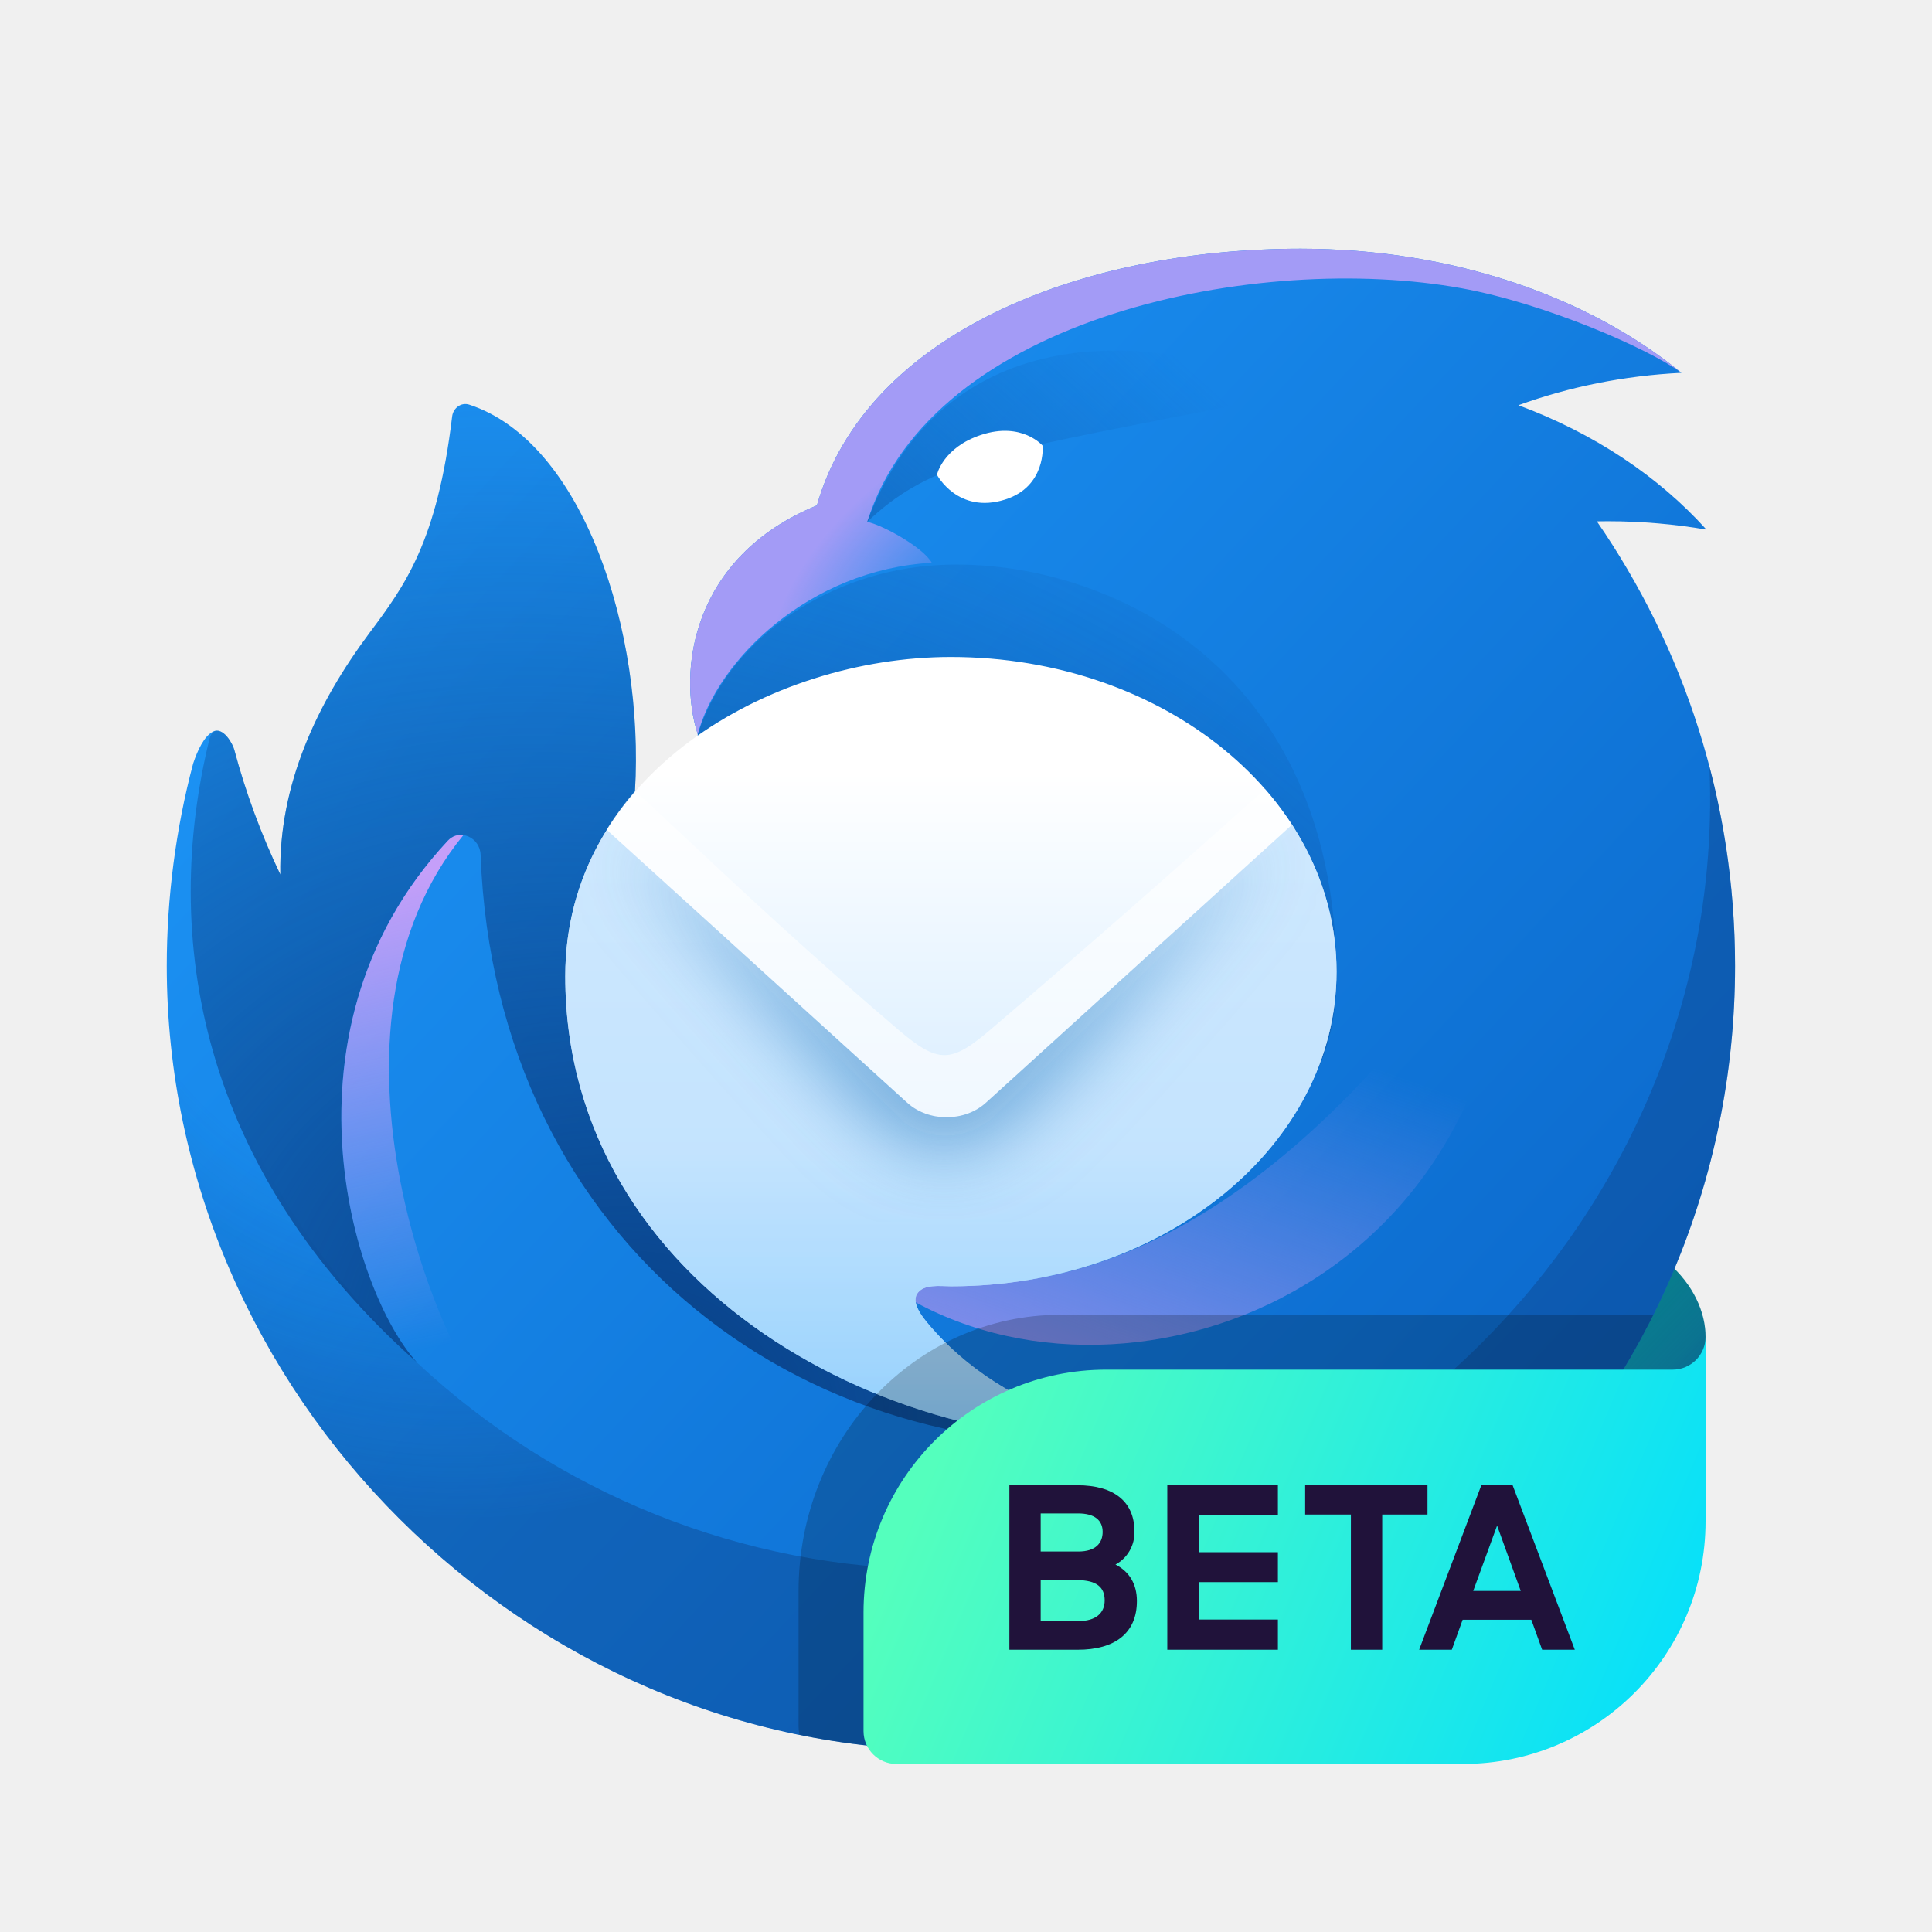
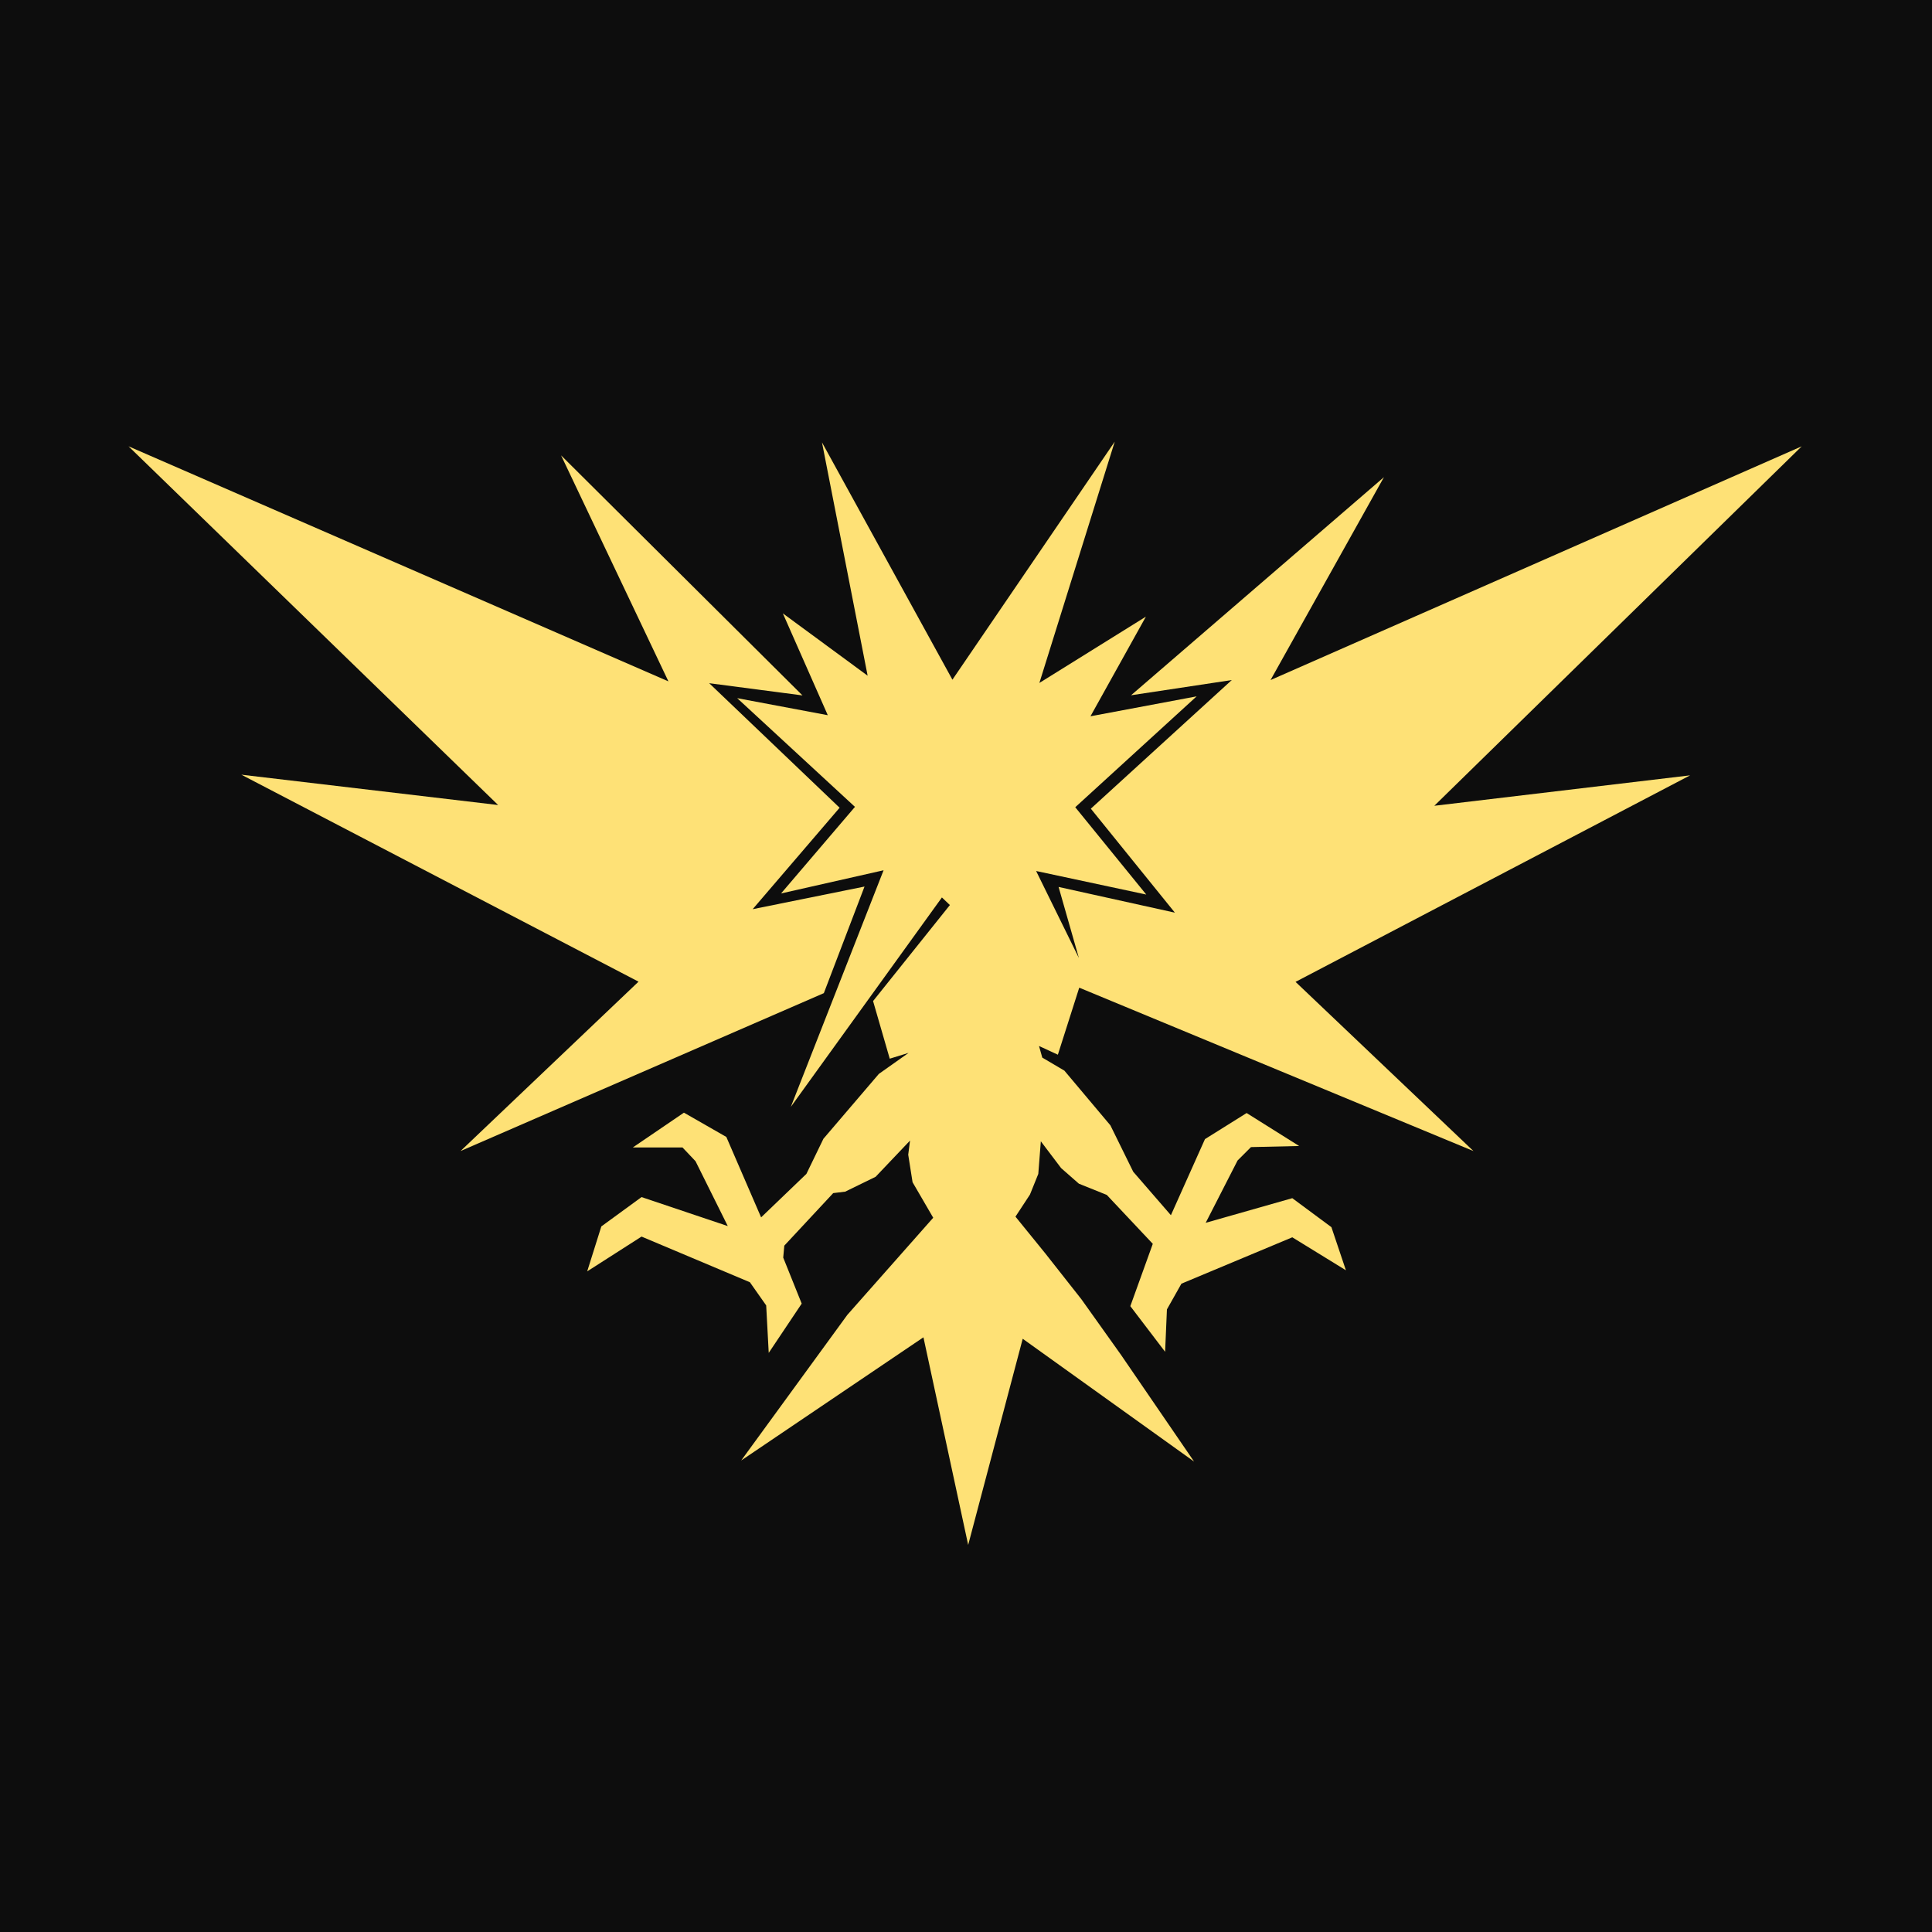
- <svg xmlns="http://www.w3.org/2000/svg" width="210" height="210" viewBox="0 0 210 210" fill="none">
-   <g clip-path="url(#clip0_718_9301)">
-     <path d="M168.865 133.249H101.894C99.922 133.249 98.323 134.848 98.323 136.82V147.535C98.323 163.317 111.115 176.11 126.897 176.11H163.954C175.789 176.11 185.384 166.514 185.384 154.68V145.303C185.384 139.945 180.026 133.249 168.865 133.249Z" fill="#008787" />
-     <path opacity="0.9" d="M168.865 133.249H101.894C99.922 133.249 98.323 134.848 98.323 136.82V147.535C98.323 163.317 111.115 176.11 126.897 176.11H163.954C175.789 176.11 185.384 166.514 185.384 154.68V145.303C185.384 139.945 180.026 133.249 168.865 133.249Z" fill="url(#paint0_linear_718_9301)" />
-     <path d="M88.77 54.956L88.787 54.956C94.154 36.193 117.543 27.033 141.377 27.033C157.844 27.033 172.63 32.248 182.764 40.525C176.486 40.836 170.514 42.064 165.047 44.047C173.236 47.089 180.27 51.773 185.485 57.567C182.026 56.969 178.438 56.655 174.759 56.655C174.362 56.655 173.966 56.658 173.572 56.666C183.045 70.401 188.592 87.052 188.592 105C188.592 152.073 150.432 190.232 103.36 190.232C57.012 190.232 18.127 151.427 18.127 105C18.127 97.668 19.103 90.094 20.994 82.996C21.489 81.505 22.181 80.076 23.1 79.552C24.25 78.898 25.295 80.85 25.465 81.485C26.714 86.175 28.396 90.711 30.472 95.055C30.291 85.323 34.448 76.46 40.167 68.793C43.98 63.682 47.514 58.944 49.146 45.275C49.256 44.358 50.126 43.697 51.004 43.985C63.415 48.048 70.05 68.713 69.017 85.993C75.873 86.973 75.841 79.812 75.841 79.812C73.65 73.077 75.111 60.557 88.748 54.956L88.77 54.956Z" fill="url(#paint1_linear_718_9301)" />
-     <path opacity="0.9" d="M185.804 83.295C187.877 130.173 149.339 170.589 102.345 170.589C58.354 170.589 22.305 136.587 19.044 93.431C18.469 97.418 18.158 101.49 18.129 105.629C18.463 151.811 57.254 190.232 103.36 190.232C150.432 190.232 188.592 152.073 188.592 105C188.592 97.499 187.623 90.225 185.804 83.295Z" fill="url(#paint2_radial_718_9301)" />
-     <path d="M101.283 61.169C100.364 59.543 96.124 57.14 94.271 56.721C101.283 34.257 137.014 27.36 158.882 31.335C167.982 32.989 179.317 37.95 182.764 40.525C172.63 32.248 157.844 27.033 141.377 27.033C117.543 27.033 94.154 36.193 88.787 54.956L88.77 54.956L88.748 54.956C75.111 60.557 73.651 73.081 75.843 79.815C77.946 71.782 87.958 61.91 101.283 61.169Z" fill="url(#paint3_radial_718_9301)" />
-     <path d="M126.051 45.655C106.906 49.422 100.649 50.653 94.241 56.744C101.437 37.692 119.808 33.832 141.696 42.515C135.671 43.762 130.512 44.777 126.051 45.655Z" fill="url(#paint4_linear_718_9301)" />
-     <path d="M22.753 80.387C17.523 101.802 21.565 126.972 45.327 148.095C38.253 140.36 29.617 111.795 48.676 91.386C49.96 90.011 52.169 91.023 52.239 92.903C53.809 135.314 88.033 161.217 127.487 156.373C115.262 155.686 74.833 141.527 104.907 135.924C120.627 132.996 145.275 128.404 145.275 106.29C145.275 70.437 117.553 59.955 100.745 61.514C89.24 62.582 79.001 69.882 75.848 79.809C77.058 83.723 72.235 86.464 69.017 86.004C70.05 68.724 63.415 48.048 51.004 43.985C50.126 43.697 49.256 44.358 49.146 45.275C47.514 58.944 43.98 63.682 40.167 68.793C34.448 76.461 30.291 85.323 30.472 95.055C28.396 90.711 26.714 86.175 25.465 81.485C25.324 80.959 24.563 79.492 23.642 79.423C23.143 79.386 22.879 79.873 22.753 80.387Z" fill="url(#paint5_radial_718_9301)" />
-     <path d="M94.347 138.094C117.49 156.886 164.036 142.798 164.036 97.104C145.244 125.588 121.311 145.235 94.347 138.094Z" fill="url(#paint6_linear_718_9301)" />
-     <path d="M48.676 91.386C49.164 90.863 49.788 90.683 50.376 90.765C33.315 111.572 47.075 148.119 56.52 157.096C57.048 158.591 47.561 150.817 46.253 148.996C39.07 142.902 28.774 112.697 48.676 91.386Z" fill="url(#paint7_linear_718_9301)" />
-     <path d="M103.359 139.815C126.509 139.815 145.277 124.502 145.277 105.613C145.277 86.723 126.509 71.41 103.359 71.41C83.609 71.41 61.434 84.259 61.441 106.112C61.453 139.883 97.128 159.31 127.538 156.369C125.254 156.104 111.004 155.347 101.373 144.451C100.504 143.469 98.996 141.756 99.68 140.642C100.364 139.528 102.243 139.815 103.359 139.815Z" fill="url(#paint8_linear_718_9301)" />
-     <path opacity="0.6" d="M140.71 90.074L107.583 121.771C104.643 123.86 101.513 124.013 98.424 122.116L65.935 90.188C66.85 88.713 67.893 87.299 69.05 85.956C70.221 87.051 71.355 88.112 72.46 89.148C80.996 97.143 87.894 103.604 97.617 111.903C102.006 115.649 103.371 115.575 107.674 111.903C118.8 102.407 126.934 95.22 137.511 85.778C138.701 87.139 139.772 88.574 140.71 90.074Z" fill="white" />
-     <path opacity="0.7" fill-rule="evenodd" clip-rule="evenodd" d="M103.359 139.815C126.509 139.815 145.277 124.502 145.277 105.613C145.277 99.845 143.527 94.411 140.437 89.644L107.167 119.861C104.844 121.971 100.93 121.971 98.607 119.861L65.956 90.206C63.115 94.774 61.439 100.102 61.441 106.112C61.453 139.883 97.128 159.31 127.538 156.369C127.401 156.353 127.219 156.335 126.998 156.314L126.997 156.314C123.55 155.976 110.423 154.689 101.373 144.451C100.504 143.469 98.996 141.756 99.68 140.642C100.254 139.707 101.672 139.759 102.772 139.8C102.982 139.808 103.18 139.815 103.359 139.815Z" fill="url(#paint9_linear_718_9301)" />
-     <mask id="mask0_718_9301" style="mask-type:luminance" maskUnits="userSpaceOnUse" x="61" y="89" width="85" height="68">
-       <path opacity="0.7" fill-rule="evenodd" clip-rule="evenodd" d="M103.359 139.815C126.509 139.815 145.277 124.502 145.277 105.613C145.277 99.845 143.527 94.411 140.437 89.644L107.167 119.861C104.844 121.971 100.93 121.971 98.607 119.861L65.956 90.206C63.115 94.774 61.439 100.102 61.441 106.112C61.453 139.883 97.128 159.31 127.538 156.369C127.401 156.353 127.219 156.335 126.998 156.314L126.997 156.314C123.55 155.976 110.423 154.689 101.373 144.451C100.504 143.469 98.996 141.756 99.68 140.642C100.254 139.707 101.672 139.759 102.772 139.8C102.982 139.808 103.18 139.815 103.359 139.815Z" fill="white" />
-     </mask>
-     <g mask="url(#mask0_718_9301)">
-       <g filter="url(#filter0_f_718_9301)">
-         <path fill-rule="evenodd" clip-rule="evenodd" d="M93.629 120.062C87.456 113.637 68.966 92.294 68.966 92.294L70.397 92.355L99.341 113.974C101.51 115.549 104.601 115.533 106.749 113.936L135.131 92.383L136.638 92.266C136.638 92.266 118.753 113.103 111.903 119.968C105.053 126.833 99.802 126.487 93.629 120.062Z" fill="#458FCD" />
-       </g>
-     </g>
-     <path d="M109.24 54.302C113.726 52.889 113.333 48.448 113.333 48.448C113.333 48.448 111.089 45.808 106.645 47.272C102.484 48.642 101.84 51.603 101.84 51.603C101.84 51.603 104.112 55.917 109.24 54.302Z" fill="white" />
-     <mask id="mask1_718_9301" style="mask-type:alpha" maskUnits="userSpaceOnUse" x="18" y="27" width="171" height="164">
-       <path d="M88.77 54.956L88.787 54.956C94.154 36.193 117.543 27.033 141.377 27.033C157.844 27.033 172.63 32.248 182.764 40.525C176.486 40.836 170.514 42.064 165.047 44.047C173.236 47.089 180.27 51.773 185.485 57.567C182.026 56.969 178.438 56.655 174.759 56.655C174.362 56.655 173.966 56.658 173.572 56.666C183.045 70.401 188.592 87.052 188.592 105C188.592 152.073 150.432 190.232 103.36 190.232C57.012 190.232 18.127 151.427 18.127 105C18.127 97.668 19.103 90.094 20.994 82.996C21.489 81.505 22.181 80.076 23.1 79.552C24.25 78.898 25.295 80.85 25.465 81.485C26.714 86.175 28.396 90.711 30.472 95.055C30.291 85.323 34.448 76.46 40.167 68.793C43.98 63.682 47.514 58.944 49.146 45.275C49.256 44.358 50.126 43.697 51.004 43.985C63.415 48.048 70.05 68.713 69.017 85.993C75.873 86.973 75.841 79.812 75.841 79.812C73.65 73.077 75.111 60.557 88.748 54.956L88.77 54.956Z" fill="url(#paint10_linear_718_9301)" />
-     </mask>
-     <g mask="url(#mask1_718_9301)">
-       <path opacity="0.2" d="M181.577 142.914H115.232C99.53 142.914 86.8 156.36 86.8 172.943V187.629C86.8 189.876 88.523 191.694 90.648 191.694H156.994C172.696 191.694 185.426 178.251 185.426 161.665V138.849C185.426 141.096 183.702 142.914 181.577 142.914Z" fill="black" />
-     </g>
-     <path d="M181.816 148.874H120.247C105.676 148.874 93.862 160.688 93.862 175.26V188.164C93.862 190.138 95.462 191.735 97.434 191.735H159.003C173.574 191.735 185.388 179.924 185.388 165.35V145.303C185.388 147.277 183.788 148.874 181.816 148.874Z" fill="url(#paint11_linear_718_9301)" />
-     <path d="M109.715 161.44H117.109C121.078 161.44 123.305 163.228 123.305 166.437C123.335 167.172 123.158 167.902 122.794 168.542C122.431 169.182 121.895 169.708 121.248 170.06C122.742 170.82 123.575 172.166 123.575 174.028C123.575 177.555 121.125 179.318 117.158 179.318H109.715V161.44ZM113.118 164.503V168.64H117.232C119.07 168.64 119.853 167.736 119.853 166.511C119.853 165.261 118.993 164.503 117.183 164.503H113.118ZM113.118 171.751V176.207H117.208C119.094 176.207 120.073 175.35 120.073 173.954C120.073 172.561 119.243 171.751 117.062 171.751H113.118ZM126.879 161.44H138.902V164.698H130.332V168.714H138.902V171.971H130.332V176.036H138.902V179.318H126.879V161.44ZM146.837 164.624H141.865V161.443H155.162V164.624H150.24V179.318H146.835L146.837 164.624ZM161.013 161.44H164.416L171.174 179.318H167.625L166.449 176.061H158.981L157.805 179.318H154.254L161.013 161.44ZM160.132 172.927H165.298L162.727 165.824L160.132 172.927Z" fill="#20123A" />
-   </g>
-   <defs>
-     <filter id="filter0_f_718_9301" x="61.174" y="84.473" width="83.257" height="48.319" filterUnits="userSpaceOnUse" color-interpolation-filters="sRGB">
-       <feFlood flood-opacity="0" result="BackgroundImageFix" />
-       <feBlend mode="normal" in="SourceGraphic" in2="BackgroundImageFix" result="shape" />
-       <feGaussianBlur stdDeviation="3.896" result="effect1_foregroundBlur_718_9301" />
-     </filter>
-     <linearGradient id="paint0_linear_718_9301" x1="167.094" y1="174.364" x2="143.913" y2="152.418" gradientUnits="userSpaceOnUse">
-       <stop stop-color="#054096" stop-opacity="0.5" />
-       <stop offset="0.054" stop-color="#0F3D9C" stop-opacity="0.441" />
-       <stop offset="0.261" stop-color="#2F35B1" stop-opacity="0.249" />
-       <stop offset="0.466" stop-color="#462FBF" stop-opacity="0.111" />
-       <stop offset="0.669" stop-color="#542BC8" stop-opacity="0.028" />
-       <stop offset="0.864" stop-color="#592ACB" stop-opacity="0" />
-     </linearGradient>
-     <linearGradient id="paint1_linear_718_9301" x1="47.71" y1="55.126" x2="167.863" y2="167.201" gradientUnits="userSpaceOnUse">
-       <stop stop-color="#1B91F3" />
-       <stop offset="1" stop-color="#0B68CB" />
-     </linearGradient>
-     <radialGradient id="paint2_radial_718_9301" cx="0" cy="0" r="1" gradientUnits="userSpaceOnUse" gradientTransform="translate(47.4891 93.689) rotate(66.5179) scale(72.0721 69.0432)">
-       <stop offset="0.526" stop-color="#0B4186" stop-opacity="0" />
-       <stop offset="1" stop-color="#0B4186" stop-opacity="0.45" />
-     </radialGradient>
-     <radialGradient id="paint3_radial_718_9301" cx="0" cy="0" r="1" gradientUnits="userSpaceOnUse" gradientTransform="translate(105.551 64.0883) rotate(-127.994) scale(15.4079 25.4963)">
-       <stop stop-color="#A29CF6" stop-opacity="0" />
-       <stop offset="1" stop-color="#A39BF6" />
-     </radialGradient>
-     <linearGradient id="paint4_linear_718_9301" x1="81.143" y1="83.816" x2="124.378" y2="35.686" gradientUnits="userSpaceOnUse">
-       <stop stop-color="#0F5DB0" />
-       <stop offset="1" stop-color="#0F5DB0" stop-opacity="0" />
-     </linearGradient>
-     <radialGradient id="paint5_radial_718_9301" cx="0" cy="0" r="1" gradientUnits="userSpaceOnUse" gradientTransform="translate(71.2144 151.439) rotate(-64.2627) scale(112.439 138.894)">
-       <stop offset="0.016" stop-color="#094188" />
-       <stop offset="0.967" stop-color="#0B4186" stop-opacity="0" />
-     </radialGradient>
-     <linearGradient id="paint6_linear_718_9301" x1="156.914" y1="118.665" x2="143.039" y2="157.475" gradientUnits="userSpaceOnUse">
-       <stop stop-color="#7B8BE9" stop-opacity="0" />
-       <stop offset="1" stop-color="#7B8BE9" />
-     </linearGradient>
-     <linearGradient id="paint7_linear_718_9301" x1="37.121" y1="90.632" x2="48.785" y2="146.133" gradientUnits="userSpaceOnUse">
-       <stop offset="0.105" stop-color="#C59FF9" />
-       <stop offset="1" stop-color="#C59FF9" stop-opacity="0" />
-     </linearGradient>
-     <linearGradient id="paint8_linear_718_9301" x1="103.36" y1="83.936" x2="103.36" y2="156.018" gradientUnits="userSpaceOnUse">
-       <stop stop-color="white" />
-       <stop offset="0.905" stop-color="#BEE1FE" />
-       <stop offset="1" stop-color="#96CEFD" />
-     </linearGradient>
-     <linearGradient id="paint9_linear_718_9301" x1="104.709" y1="124.725" x2="104.709" y2="154.922" gradientUnits="userSpaceOnUse">
-       <stop stop-color="#BCE0FD" />
-       <stop offset="1" stop-color="#88CCFC" />
-     </linearGradient>
-     <linearGradient id="paint10_linear_718_9301" x1="47.71" y1="55.126" x2="167.863" y2="167.201" gradientUnits="userSpaceOnUse">
-       <stop stop-color="#1B91F3" />
-       <stop offset="1" stop-color="#0B68CB" />
-     </linearGradient>
-     <linearGradient id="paint11_linear_718_9301" x1="103.915" y1="152.807" x2="187.598" y2="188.215" gradientUnits="userSpaceOnUse">
-       <stop offset="0.001" stop-color="#54FFBD" />
-       <stop offset="1" stop-color="#00DDFF" />
-     </linearGradient>
-     <clipPath id="clip0_718_9301">
-       <rect width="210" height="210" fill="white" />
-     </clipPath>
-   </defs>
+ <svg xmlns="http://www.w3.org/2000/svg" width="210" height="210" viewBox="0 0 1024 1024">
+   <rect width="1024" height="1024" fill="#0d0d0d" />
+   <path d="M436.652,526.387l-192.558,83.691l94.339,-89.778l-210.523,-109.703l136.108,16.083l-195.88,-190.119l286.139,124.586l-56.892,-119.785l127.946,127.226l-49.45,-6.481l69.134,66.014l-46.089,53.771l59.292,-12.002l-21.566,56.498Z" fill="#fee176" />
+   <path d="M311.226,673.848l7.49,-23.813l21.316,-15.555l45.705,15.363l-17.092,-34.375l-6.913,-7.298l-26.309,0l27.078,-18.436l22.469,12.867l18.436,42.633l24.005,-23.045l9.026,-18.628l29.382,-34.375l15.747,-11.138l-9.986,3.073l-8.834,-30.534l40.712,-50.89l-4.225,-4.033l-80.08,110.999l49.162,-125.402l-54.347,12.291l39.176,-45.897l-62.413,-57.612l48.01,9.026l-23.813,-53.963l44.937,33.031l-24.197,-123.673l69.134,125.786l86.034,-126.17l-39.944,127.898l56.46,-35.143l-29.382,52.811l56.268,-10.562l-64.333,58.764l37.64,46.282l-58.38,-12.483l22.661,46.089l-10.754,-37.64l61.645,13.635l-44.553,-55.115l74.703,-68.174l-53.387,8.066l134.044,-115.608l-60.108,107.542l281.53,-123.879l-194.728,190.517l135.58,-16.131l-209.131,109.463l94.291,89.669l-208.939,-86.596l-11.33,35.527l-9.986,-4.609l1.728,6.145l11.714,6.913l24.389,28.998l12.098,24.581l19.972,23.045l18.052,-40.328l22.085,-13.827l27.846,17.476l-25.541,0.576l-7.105,7.105l-16.899,33.031l45.897,-13.059l20.74,15.363l7.682,22.853l-28.422,-17.476l-58.764,24.581l-7.682,13.635l-0.96,22.469l-18.436,-24.197l11.906,-33.031l-24.389,-25.925l-14.787,-5.953l-9.41,-8.258l-10.754,-14.211l-1.344,17.284l-4.417,10.946l-7.682,11.714l15.747,19.396l19.204,24.389l20.932,29.382l38.792,56.652l-90.835,-65.101l-28.906,109.27l-23.713,-110.039l-96.596,65.293l56.268,-77.2l45.513,-51.467l-10.946,-18.82l-2.304,-14.595l0.96,-7.49l-18.244,19.204l-16.131,7.874l-6.337,0.768l-25.925,27.846l-0.576,6.337l9.794,24.389l-17.476,26.117l-1.344,-25.157l-8.642,-12.291l-57.42,-24.197l-28.806,18.436Z" fill="#fee176" />
</svg>
